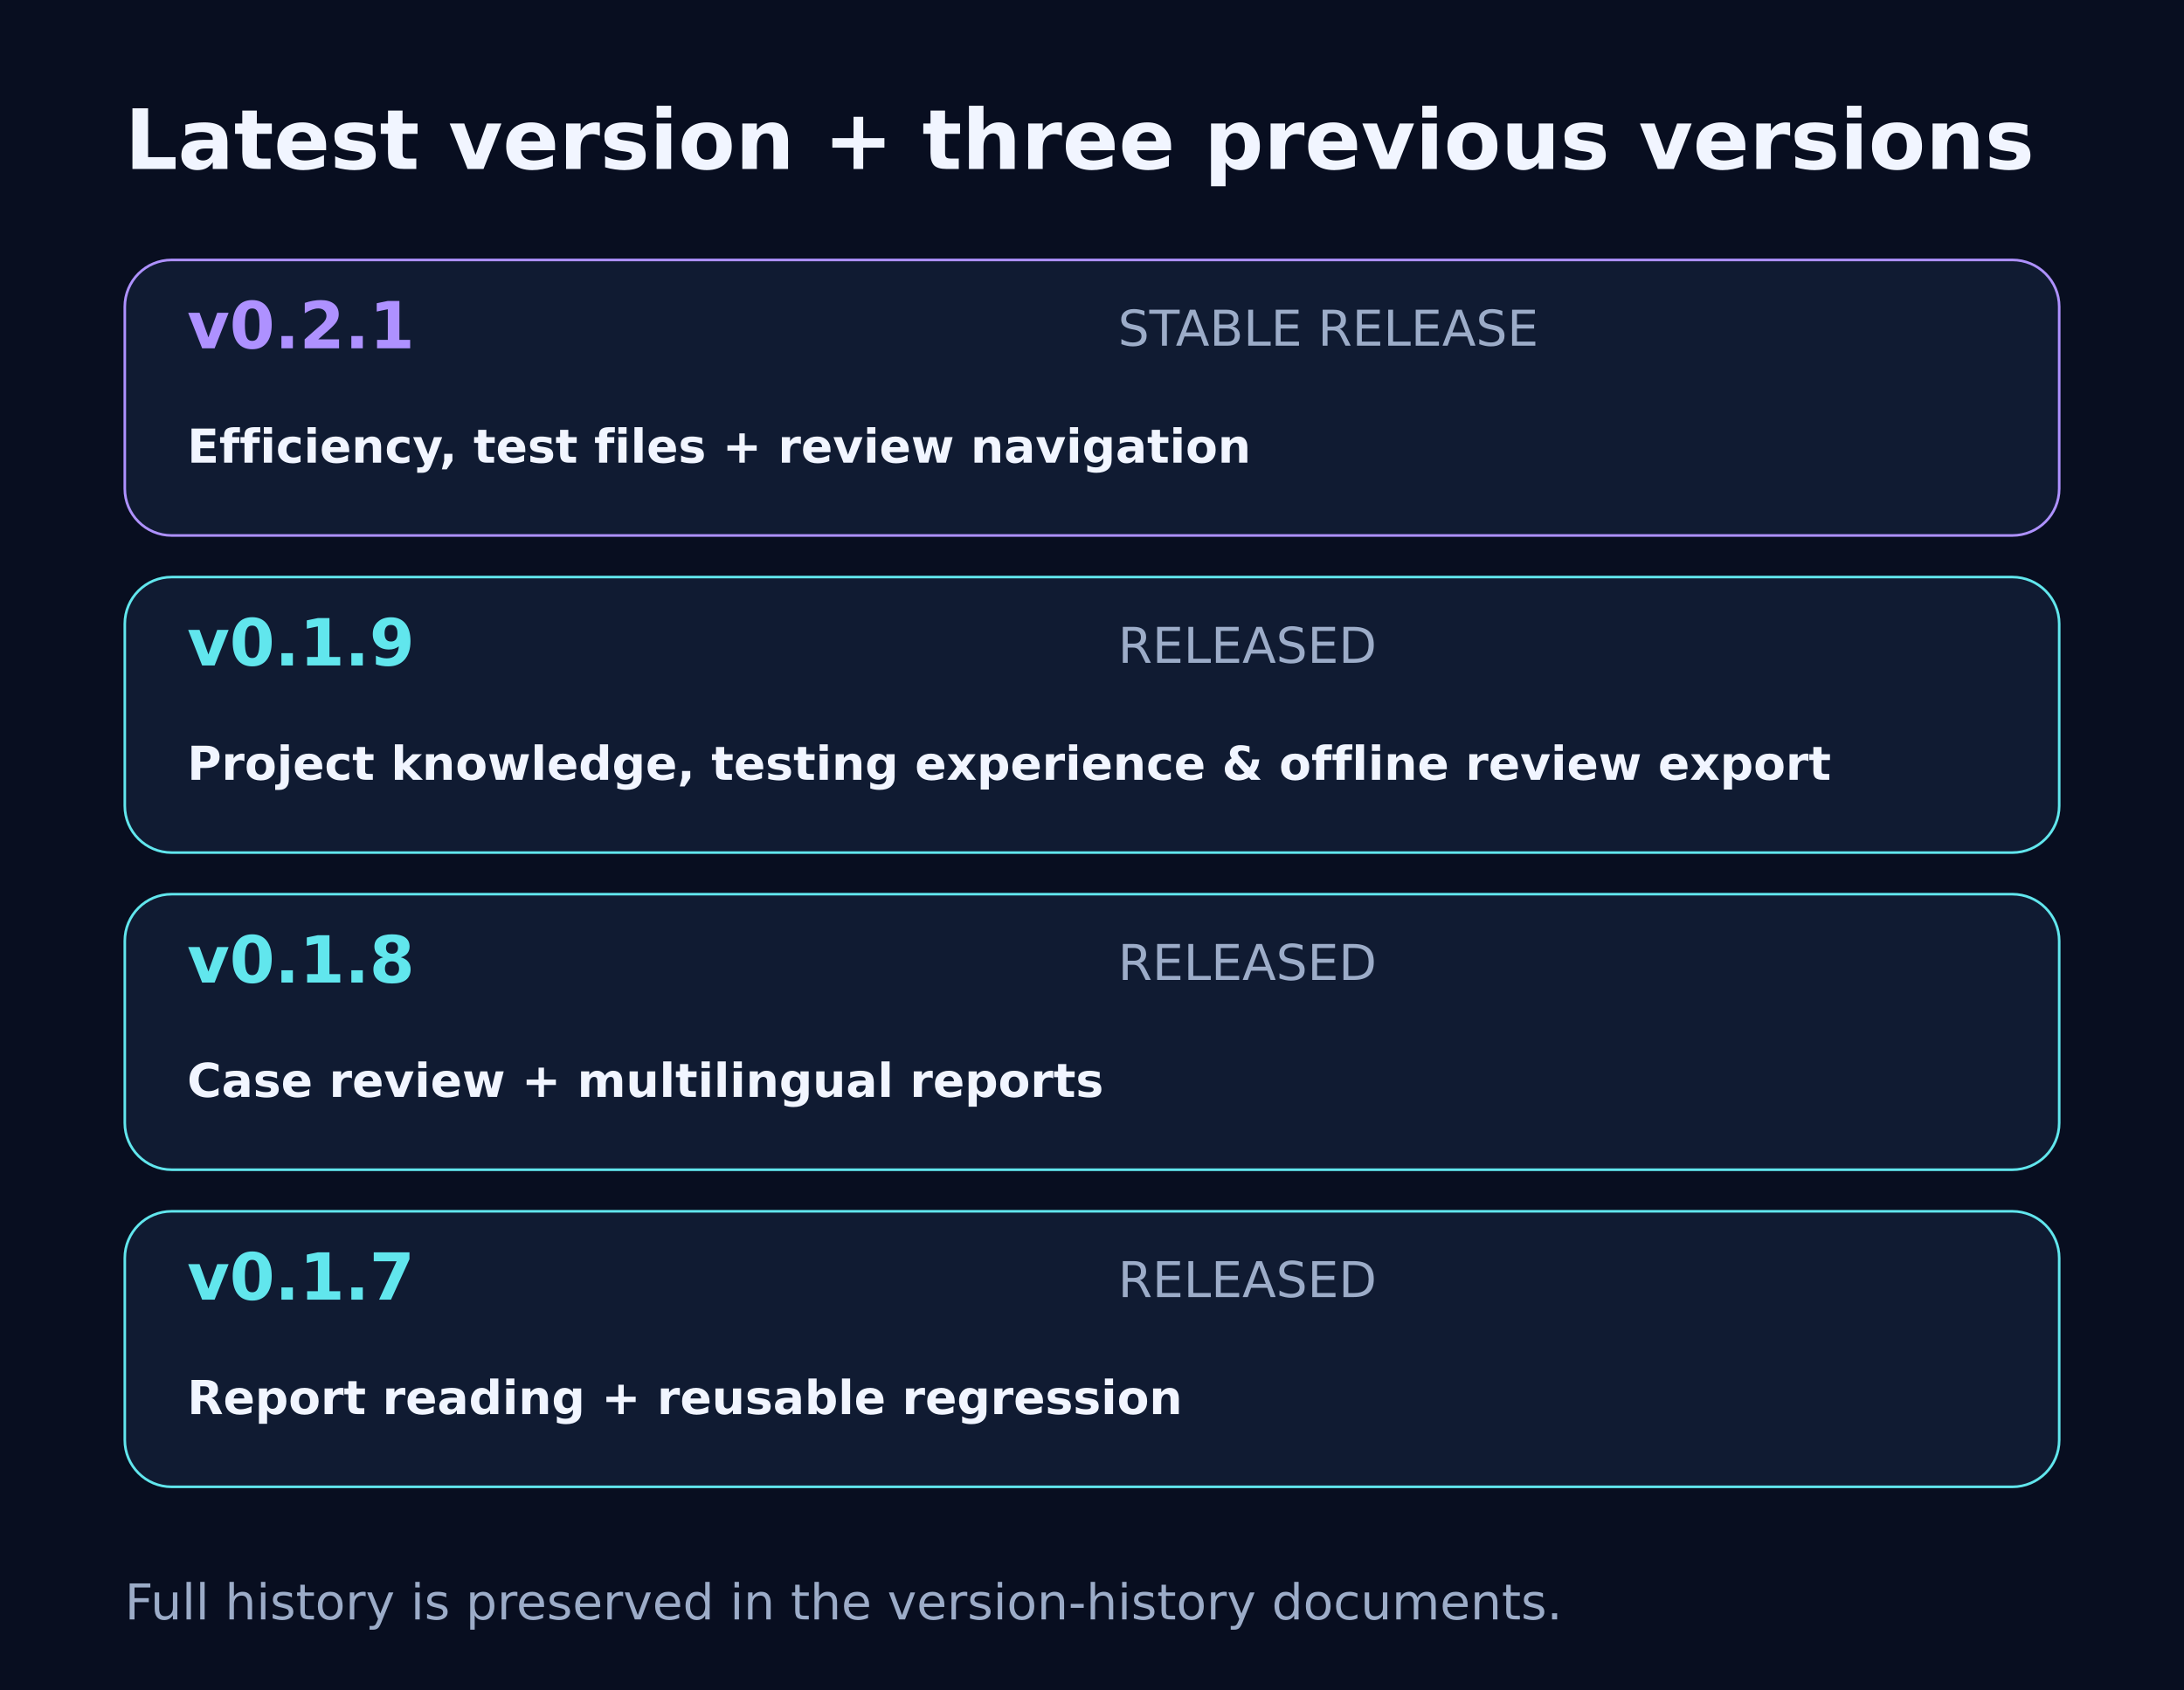
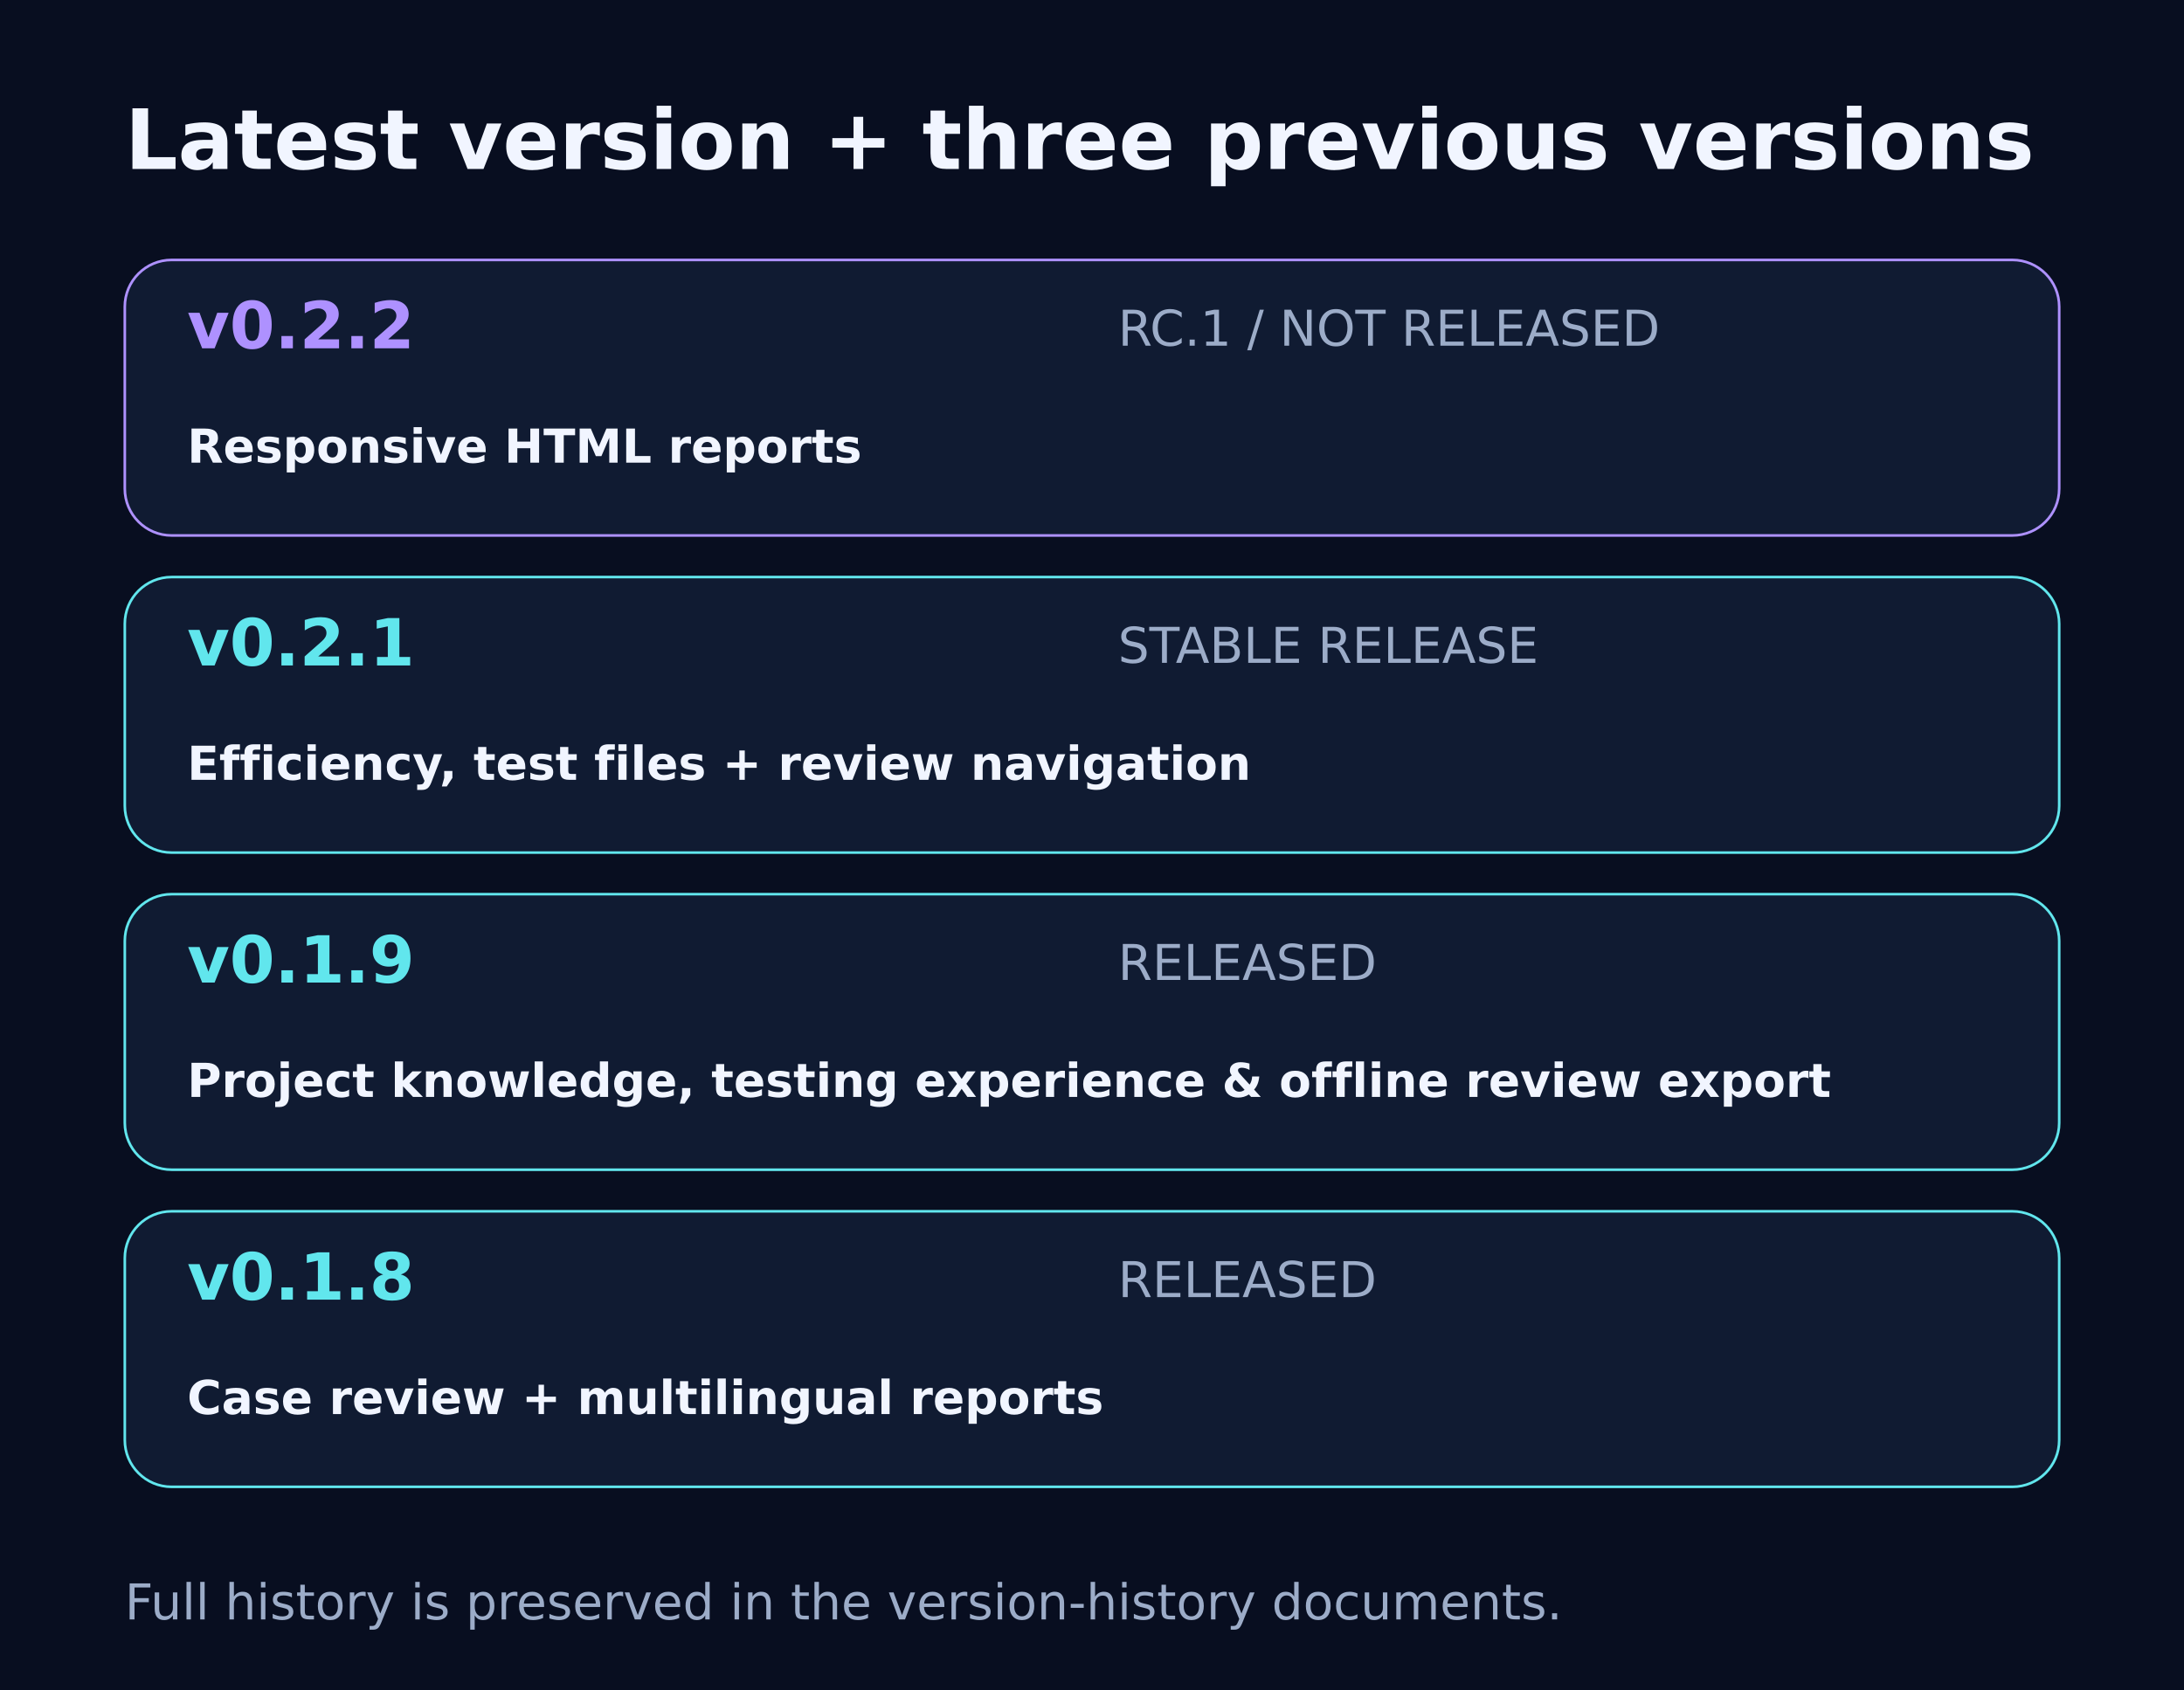
<svg xmlns="http://www.w3.org/2000/svg" width="840" height="650" viewBox="0 0 840 650" role="img" aria-label="Latest four versions — README overview">
  <defs>
    <linearGradient id="g">
      <stop stop-color="#61e6ed" />
      <stop offset="1" stop-color="#ae91ff" />
    </linearGradient>
    <marker id="arrow" markerWidth="8" markerHeight="8" refX="7" refY="4" orient="auto">
      <path d="M0,0 L8,4 L0,8" fill="#61e6ed" />
    </marker>
  </defs>
  <g font-family="DejaVu Sans, Noto Sans CJK SC, sans-serif">
    <rect x="0" y="0" width="840" height="650" rx="0" fill="#080e20" stroke="#080e20" />
    <path d="M0,2 H840" stroke="url(#g)" stroke-width="4" />
    <text x="48" y="65" font-size="32" fill="#f1f5ff" font-weight="700">Latest version + three previous versions</text>
    <rect x="48" y="100" width="744" height="106" rx="18" fill="#101b32" stroke="#ae91ff" />
-     <text x="72" y="134" font-size="25" fill="#ae91ff" font-weight="700">v0.2.1</text>
-     <text x="430" y="133" font-size="19" fill="#9cacc8" font-weight="400">STABLE RELEASE</text>
-     <text x="72" y="178" font-size="18" fill="#f1f5ff" font-weight="700">Efficiency, test files + review navigation</text>
+     <text x="72" y="134" font-size="25" fill="#ae91ff" font-weight="700">v0.2.2</text>
+     <text x="430" y="133" font-size="19" fill="#9cacc8" font-weight="400">RC.1 / NOT RELEASED</text>
+     <text x="72" y="178" font-size="18" fill="#f1f5ff" font-weight="700">Responsive HTML reports</text>
    <rect x="48" y="222" width="744" height="106" rx="18" fill="#101b32" stroke="#61e6ed" />
-     <text x="72" y="256" font-size="25" fill="#61e6ed" font-weight="700">v0.1.9</text>
-     <text x="430" y="255" font-size="19" fill="#9cacc8" font-weight="400">RELEASED</text>
-     <text x="72" y="300" font-size="18" fill="#f1f5ff" font-weight="700">Project knowledge, testing experience &amp; offline review export</text>
+     <text x="72" y="256" font-size="25" fill="#61e6ed" font-weight="700">v0.2.1</text>
+     <text x="430" y="255" font-size="19" fill="#9cacc8" font-weight="400">STABLE RELEASE</text>
+     <text x="72" y="300" font-size="18" fill="#f1f5ff" font-weight="700">Efficiency, test files + review navigation</text>
    <rect x="48" y="344" width="744" height="106" rx="18" fill="#101b32" stroke="#61e6ed" />
-     <text x="72" y="378" font-size="25" fill="#61e6ed" font-weight="700">v0.1.8</text>
+     <text x="72" y="378" font-size="25" fill="#61e6ed" font-weight="700">v0.1.9</text>
    <text x="430" y="377" font-size="19" fill="#9cacc8" font-weight="400">RELEASED</text>
-     <text x="72" y="422" font-size="18" fill="#f1f5ff" font-weight="700">Case review + multilingual reports</text>
+     <text x="72" y="422" font-size="18" fill="#f1f5ff" font-weight="700">Project knowledge, testing experience &amp; offline review export</text>
    <rect x="48" y="466" width="744" height="106" rx="18" fill="#101b32" stroke="#61e6ed" />
-     <text x="72" y="500" font-size="25" fill="#61e6ed" font-weight="700">v0.1.7</text>
+     <text x="72" y="500" font-size="25" fill="#61e6ed" font-weight="700">v0.1.8</text>
    <text x="430" y="499" font-size="19" fill="#9cacc8" font-weight="400">RELEASED</text>
-     <text x="72" y="544" font-size="18" fill="#f1f5ff" font-weight="700">Report reading + reusable regression</text>
+     <text x="72" y="544" font-size="18" fill="#f1f5ff" font-weight="700">Case review + multilingual reports</text>
    <text x="48" y="623" font-size="19" fill="#9cacc8" font-weight="400">Full history is preserved in the version-history documents.</text>
  </g>
</svg>
